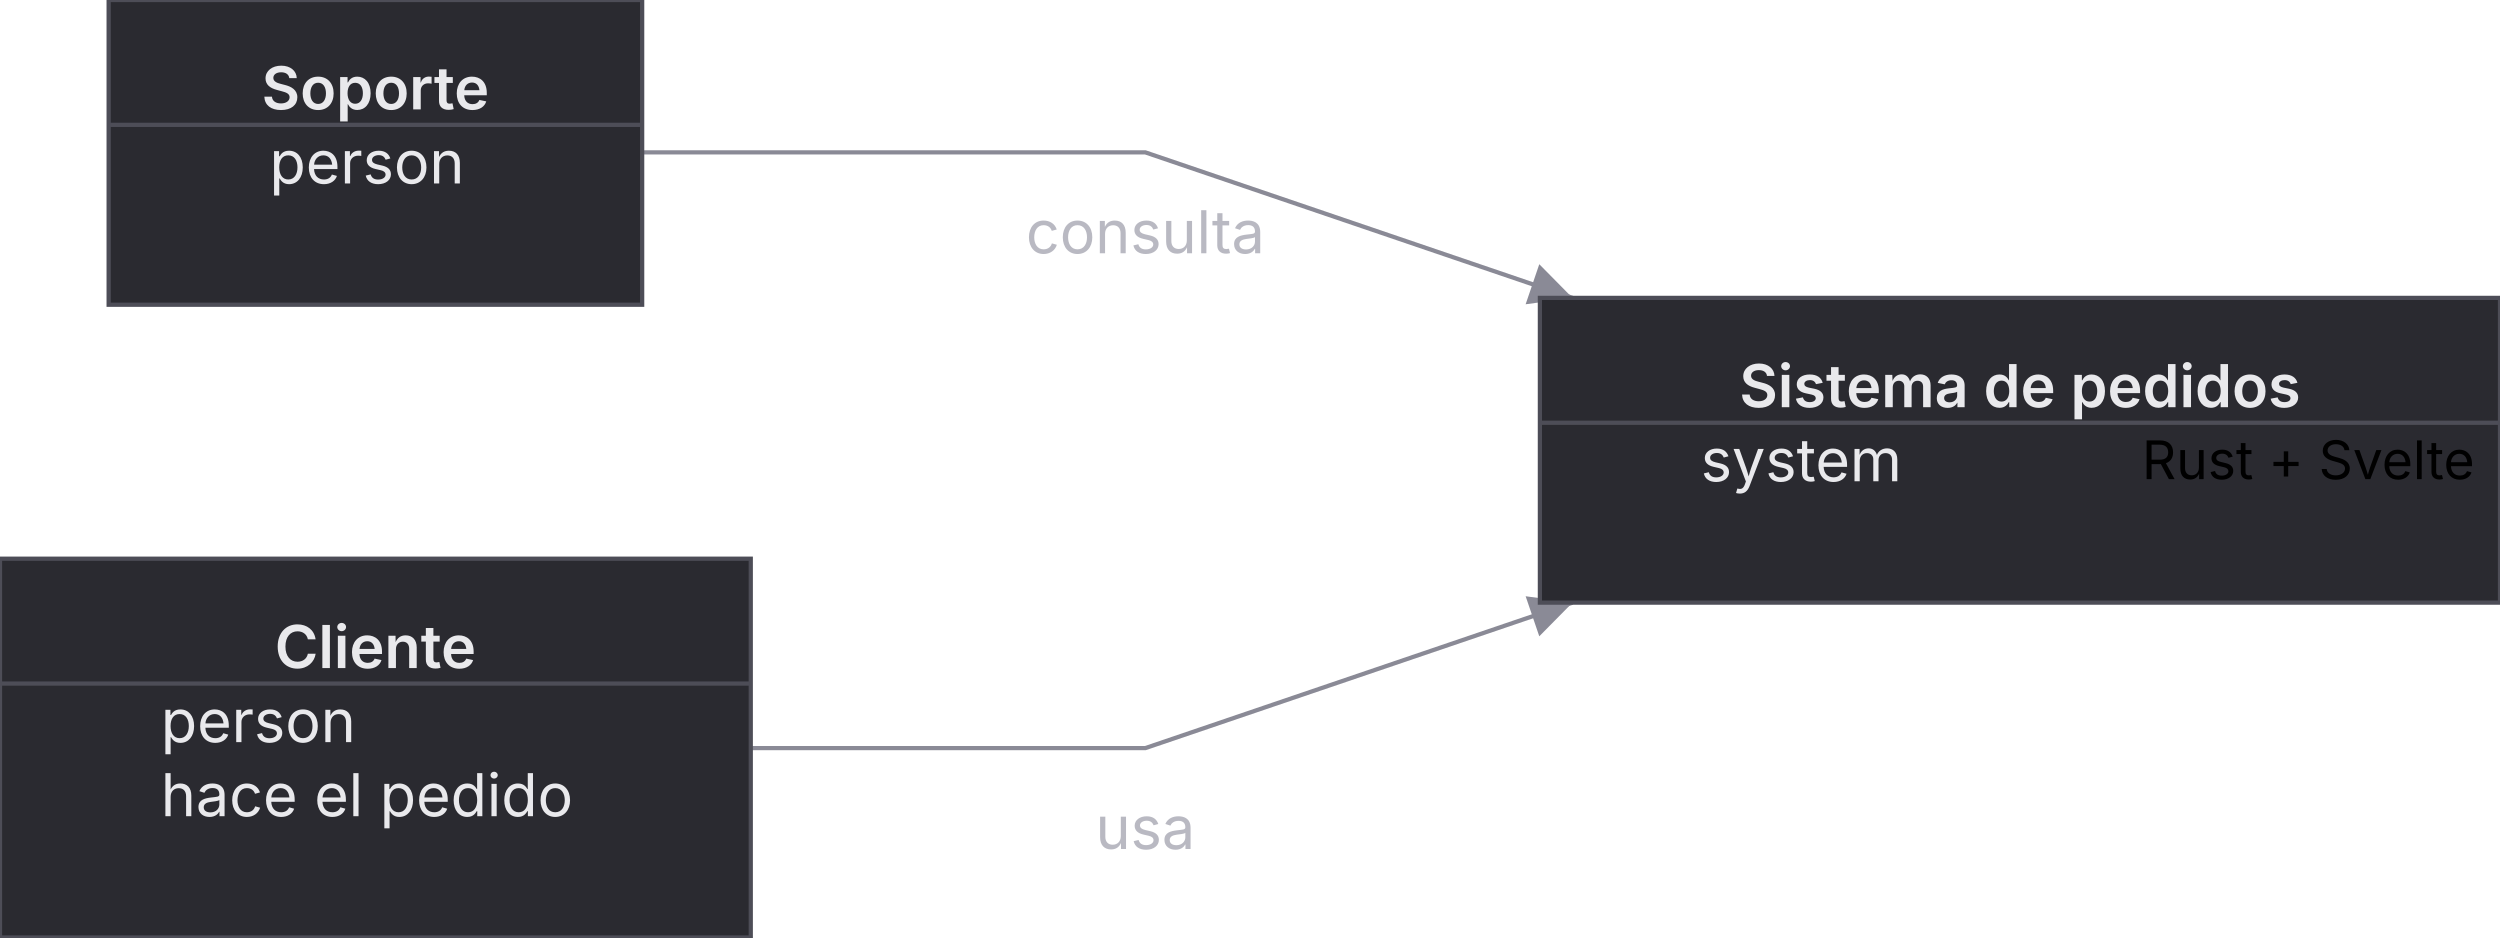
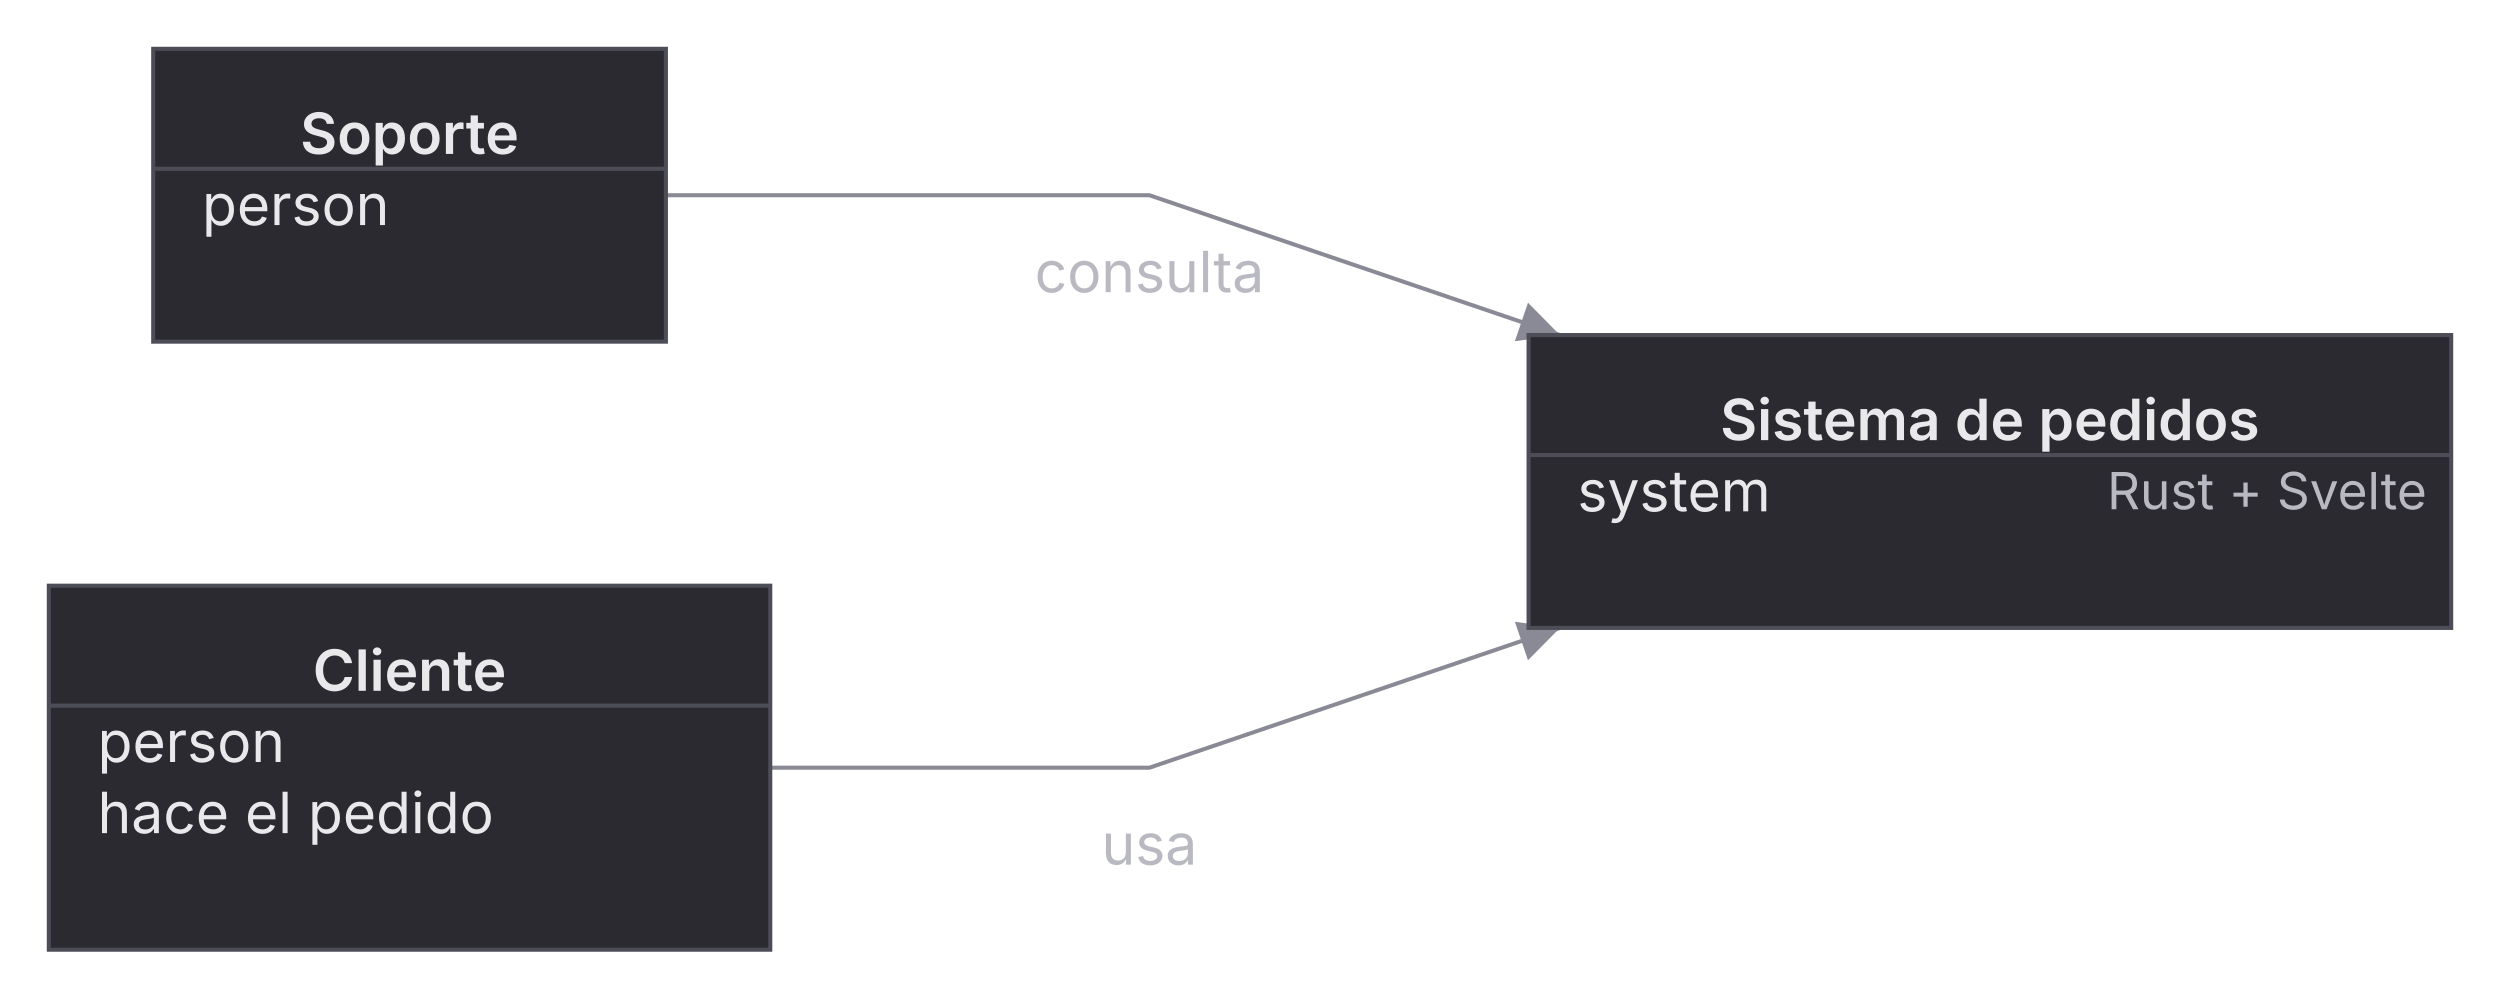
- <svg xmlns="http://www.w3.org/2000/svg" class="graphium" viewBox="0.00 0.00 590.66 221.50" width="590.66" height="221.50">
+ <svg xmlns="http://www.w3.org/2000/svg" class="graphium" viewBox="-12.00 -12.00 614.66 245.50" width="614.66" height="245.50">
  <style>
.bg{fill:rgba(27, 27, 27, 1.00)}
.node-fill{fill:rgba(42, 42, 48, 1.00)}
.node-stroke{stroke:rgba(77, 77, 87, 1.00);stroke-width:1.00}
.node-text{fill:rgba(233, 233, 236, 1.00)}
.edge-stroke{stroke:rgba(138, 138, 150, 1.00);stroke-width:1.00;fill:none}
.edge-text{fill:rgba(185, 185, 194, 1.00)}
.accent{fill:rgba(110, 168, 254, 1.00);stroke:rgba(110, 168, 254, 1.00)}
.emphasis-highlight{stroke:rgba(110, 168, 254, 1.00)}
.emphasis-highlight-text{fill:rgba(110, 168, 254, 1.00)}
.emphasis-muted{opacity:0.55}
.group-box{fill:rgba(42, 42, 48, 1.00);fill-opacity:0.12;stroke:rgba(77, 77, 87, 1.00);stroke-width:1.00;stroke-dasharray:8.00 5.00}
.group-label{fill:rgba(185, 185, 194, 1.00)}
.lane-band{fill:rgba(42, 42, 48, 1.00);fill-opacity:0.35;stroke:rgba(77, 77, 87, 1.00);stroke-width:1.00}
.lane-label{fill:rgba(185, 185, 194, 1.00)}
.lifeline{stroke:rgba(77, 77, 87, 1.00);stroke-width:1.00;stroke-dasharray:4.00 4.00;fill:none}
+ .activation{fill:rgba(42, 42, 48, 1.00);stroke:rgba(77, 77, 87, 1.00);stroke-width:1.00}
.stroke-dashed{stroke-dasharray:6.00 4.00}
.text{font-family:Inter, sans-serif}
.cardinality{fill:none;stroke:rgba(138, 138, 150, 1.00);stroke-width:1.00}
.arrow-normal{fill:rgba(138, 138, 150, 1.00)}
.arrow-highlight{fill:rgba(110, 168, 254, 1.00)}
.arrow-muted{fill:rgba(138, 138, 150, 1.00);opacity:0.55}
+ .row-badge{fill:rgba(185, 185, 194, 1.00)}
+ .row-note{fill:rgba(185, 185, 194, 1.00)}
+ .row-key{font-weight:600}
+ .row-nullable{opacity:0.75}
+ .shape-dot{fill:rgba(233, 233, 236, 1.00);stroke:none}
+ .shape-ring_dot{fill:none}
+ .ring-dot-core{fill:rgba(233, 233, 236, 1.00);stroke:none}
+ .node-stereotype{fill:rgba(185, 185, 194, 1.00)}
+ .axis-line{stroke:rgba(138, 138, 150, 1.00);stroke-width:1.00;fill:none}
+ .axis-value{fill:rgba(185, 185, 194, 1.00)}
</style>
  <defs>
    <marker id="arrow-normal" viewBox="0.00 0.00 10.00 10.00" refX="10.00" refY="5.00" markerWidth="10.00" markerHeight="10.00" markerUnits="userSpaceOnUse" orient="auto">
      <path class="arrow-normal" d="M 0.00 0.00 L 10.00 5.00 L 0.00 10.00 Z" />
    </marker>
  </defs>
  <g class="layer-groups">
</g>
  <g class="layer-edges">
    <polyline id="m-cliente-pedidos" class="edge-stroke" points="177.38,176.75 270.60,176.75 371.53,142.38" marker-end="url(#arrow-normal)" />
    <text class="edge-text text" x="270.60" y="195.50" font-size="14.00" text-anchor="middle" dominant-baseline="central">usa</text>
    <polyline id="m-soporte-pedidos" class="edge-stroke" points="151.72,36.00 270.60,36.00 371.53,70.38" marker-end="url(#arrow-normal)" />
    <text class="edge-text text" x="270.60" y="54.75" font-size="14.00" text-anchor="middle" dominant-baseline="central">consulta</text>
  </g>
  <g class="layer-nodes">
    <rect id="g-cliente" class="node-fill node-stroke shape-box" x="0.00" y="132.00" width="177.38" height="89.50" />
    <text class="node-text text" x="88.69" y="152.75" font-size="14.00" text-anchor="middle" dominant-baseline="central" font-weight="600">Cliente</text>
    <line class="node-stroke" x1="0.00" y1="161.50" x2="177.38" y2="161.50" stroke-width="1.00" />
-     <text class="row-badge text" x="6.00" y="170.25" font-size="11.90" dominant-baseline="central" />
-     <text class="node-text text" x="38.00" y="170.25" font-size="14.00" dominant-baseline="central">person</text>
-     <text class="row-badge text" x="6.00" y="187.75" font-size="11.90" dominant-baseline="central" />
-     <text class="node-text text" x="38.00" y="187.75" font-size="14.00" dominant-baseline="central">hace el pedido</text>
+     <text class="node-text text" x="12.00" y="170.25" font-size="14.00" dominant-baseline="central">person</text>
+     <text class="node-text text" x="12.00" y="187.75" font-size="14.00" dominant-baseline="central">hace el pedido</text>
    <rect id="g-pedidos" class="node-fill node-stroke shape-box" x="363.82" y="70.38" width="226.84" height="72.00" />
    <text class="node-text text" x="477.24" y="91.12" font-size="14.00" text-anchor="middle" dominant-baseline="central" font-weight="600">Sistema de pedidos</text>
    <line class="node-stroke" x1="363.82" y1="99.88" x2="590.66" y2="99.88" stroke-width="1.00" />
-     <text class="row-badge text" x="369.82" y="108.62" font-size="11.90" dominant-baseline="central" />
-     <text class="node-text text" x="401.82" y="108.62" font-size="14.00" dominant-baseline="central">system</text>
+     <text class="node-text text" x="375.82" y="108.62" font-size="14.00" dominant-baseline="central">system</text>
    <text class="row-note text" x="584.66" y="108.62" font-size="12.60" text-anchor="end" dominant-baseline="central">Rust + Svelte</text>
    <rect id="g-soporte" class="node-fill node-stroke shape-box" x="25.67" y="0.00" width="126.05" height="72.00" />
    <text class="node-text text" x="88.69" y="20.75" font-size="14.00" text-anchor="middle" dominant-baseline="central" font-weight="600">Soporte</text>
    <line class="node-stroke" x1="25.67" y1="29.50" x2="151.72" y2="29.50" stroke-width="1.00" />
-     <text class="row-badge text" x="31.67" y="38.25" font-size="11.90" dominant-baseline="central" />
-     <text class="node-text text" x="63.67" y="38.25" font-size="14.00" dominant-baseline="central">person</text>
+     <text class="node-text text" x="37.67" y="38.25" font-size="14.00" dominant-baseline="central">person</text>
  </g>
</svg>
